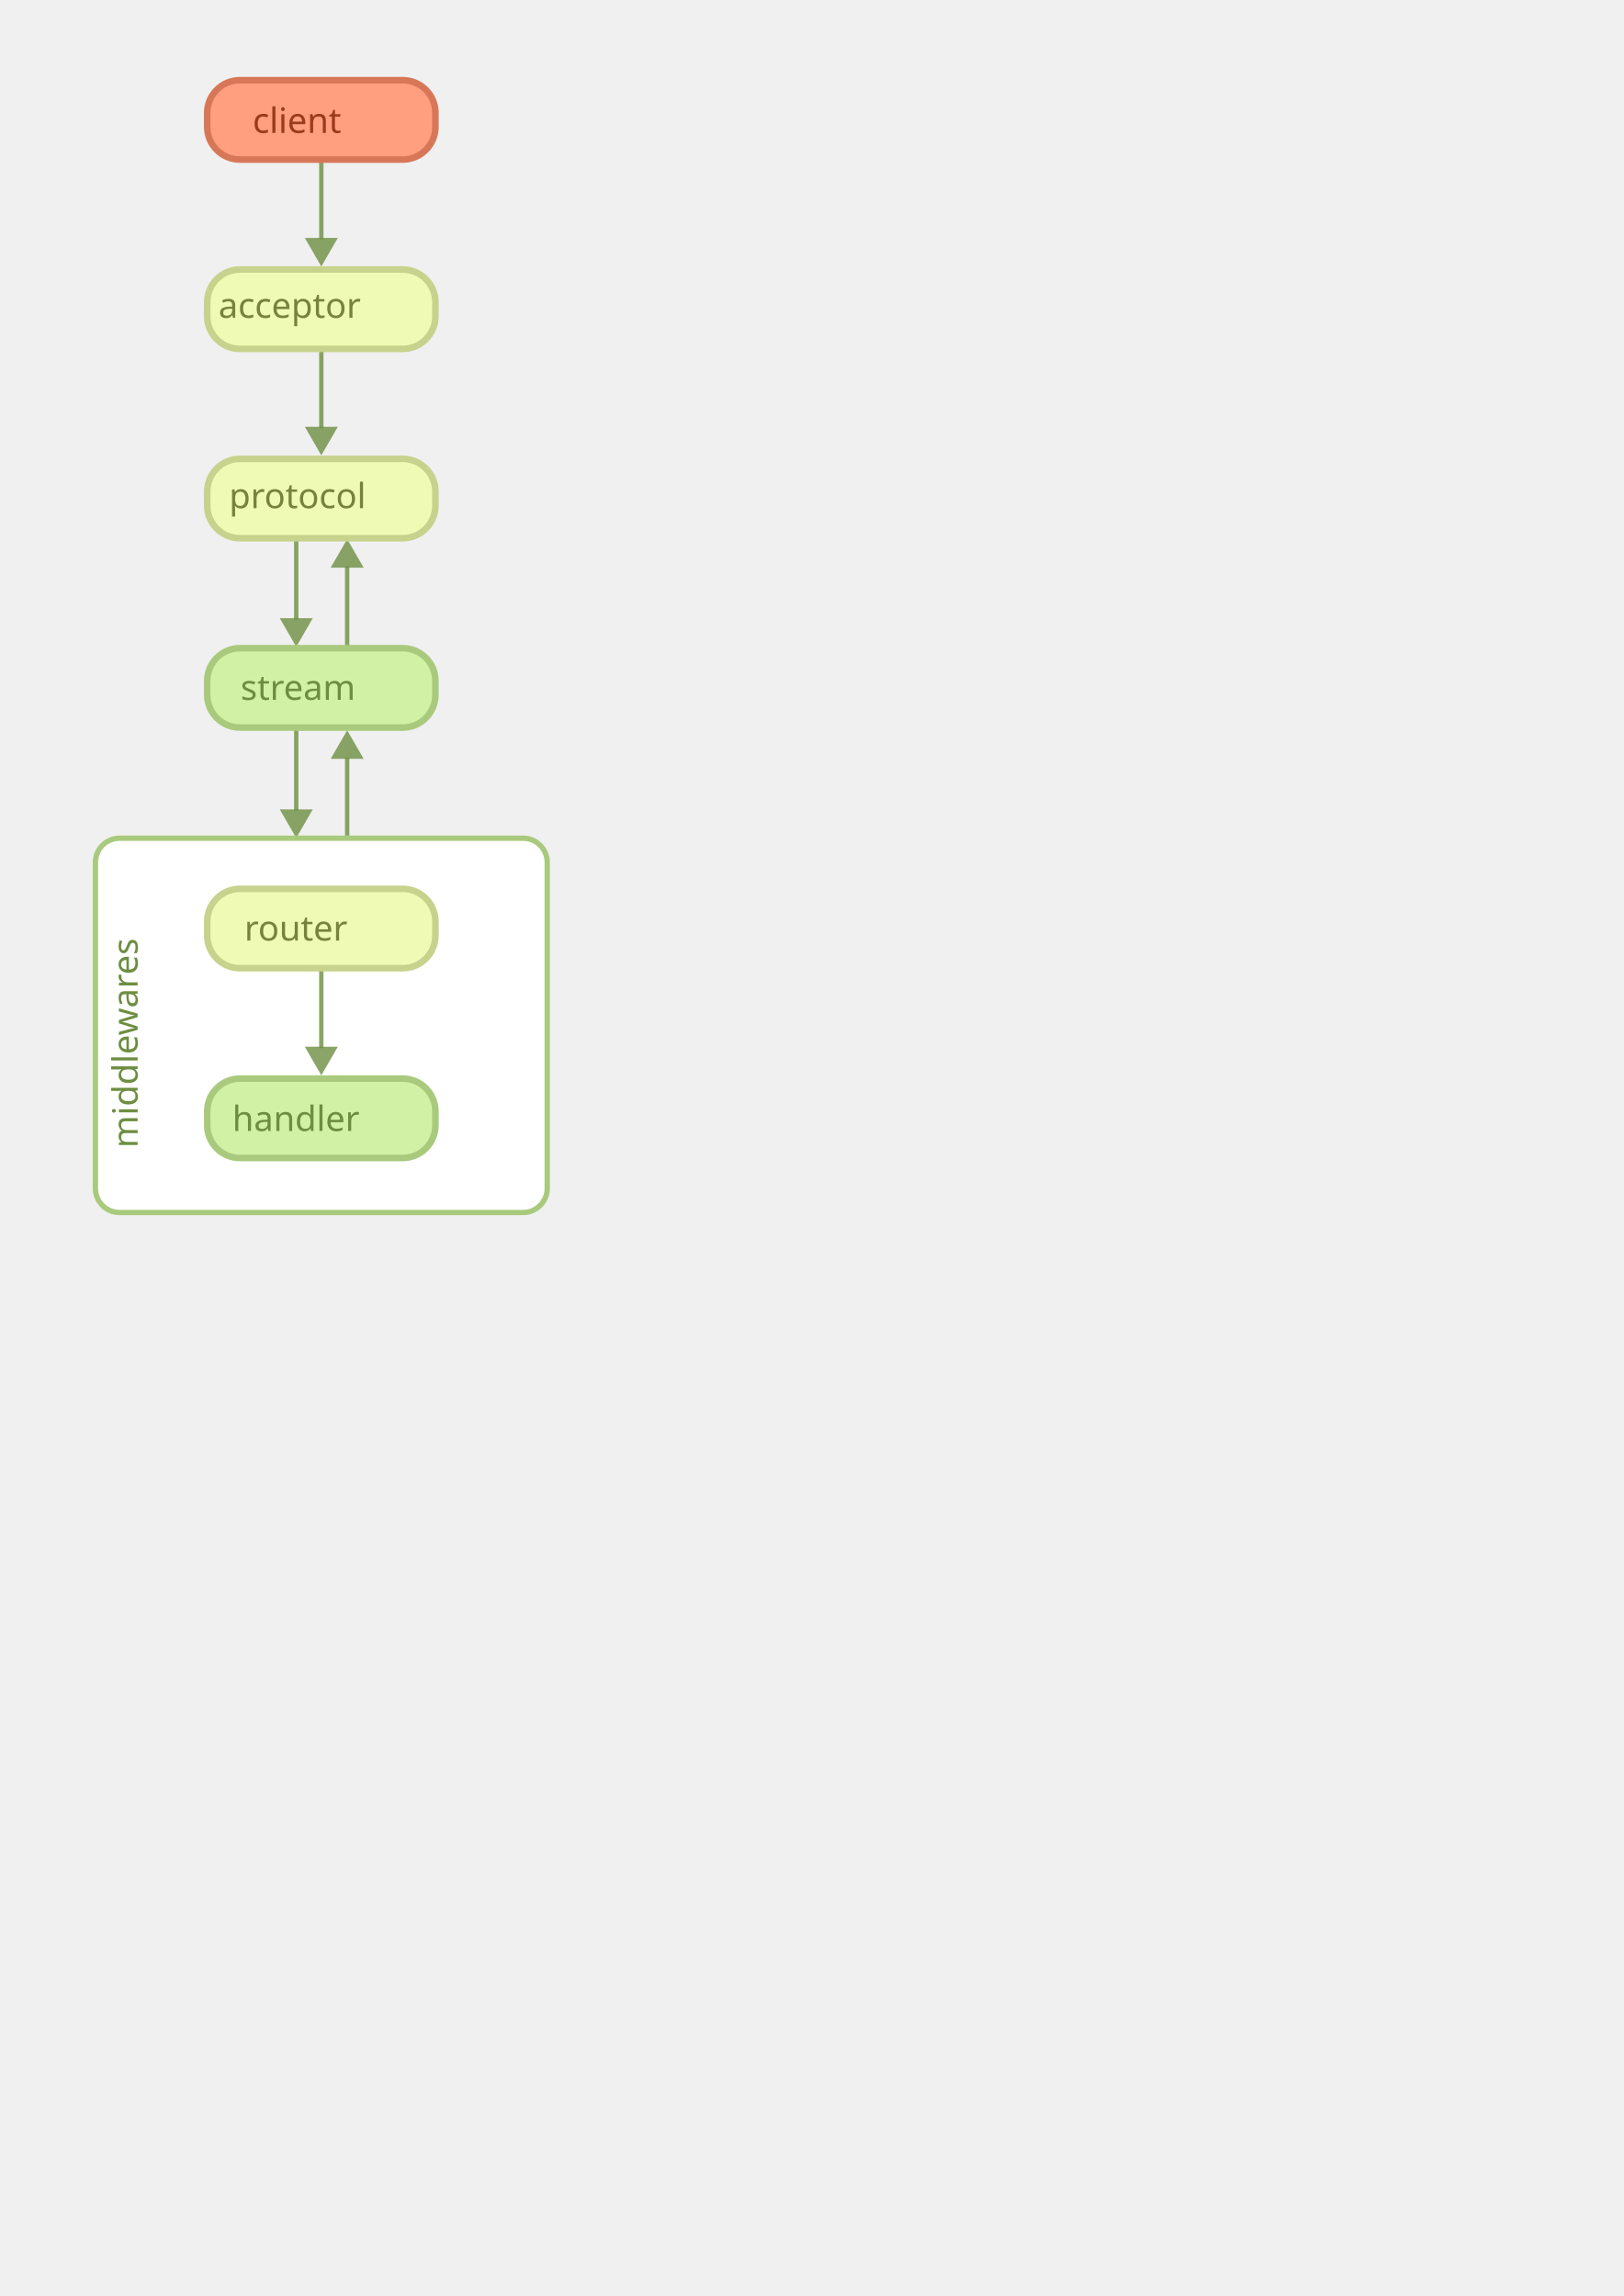
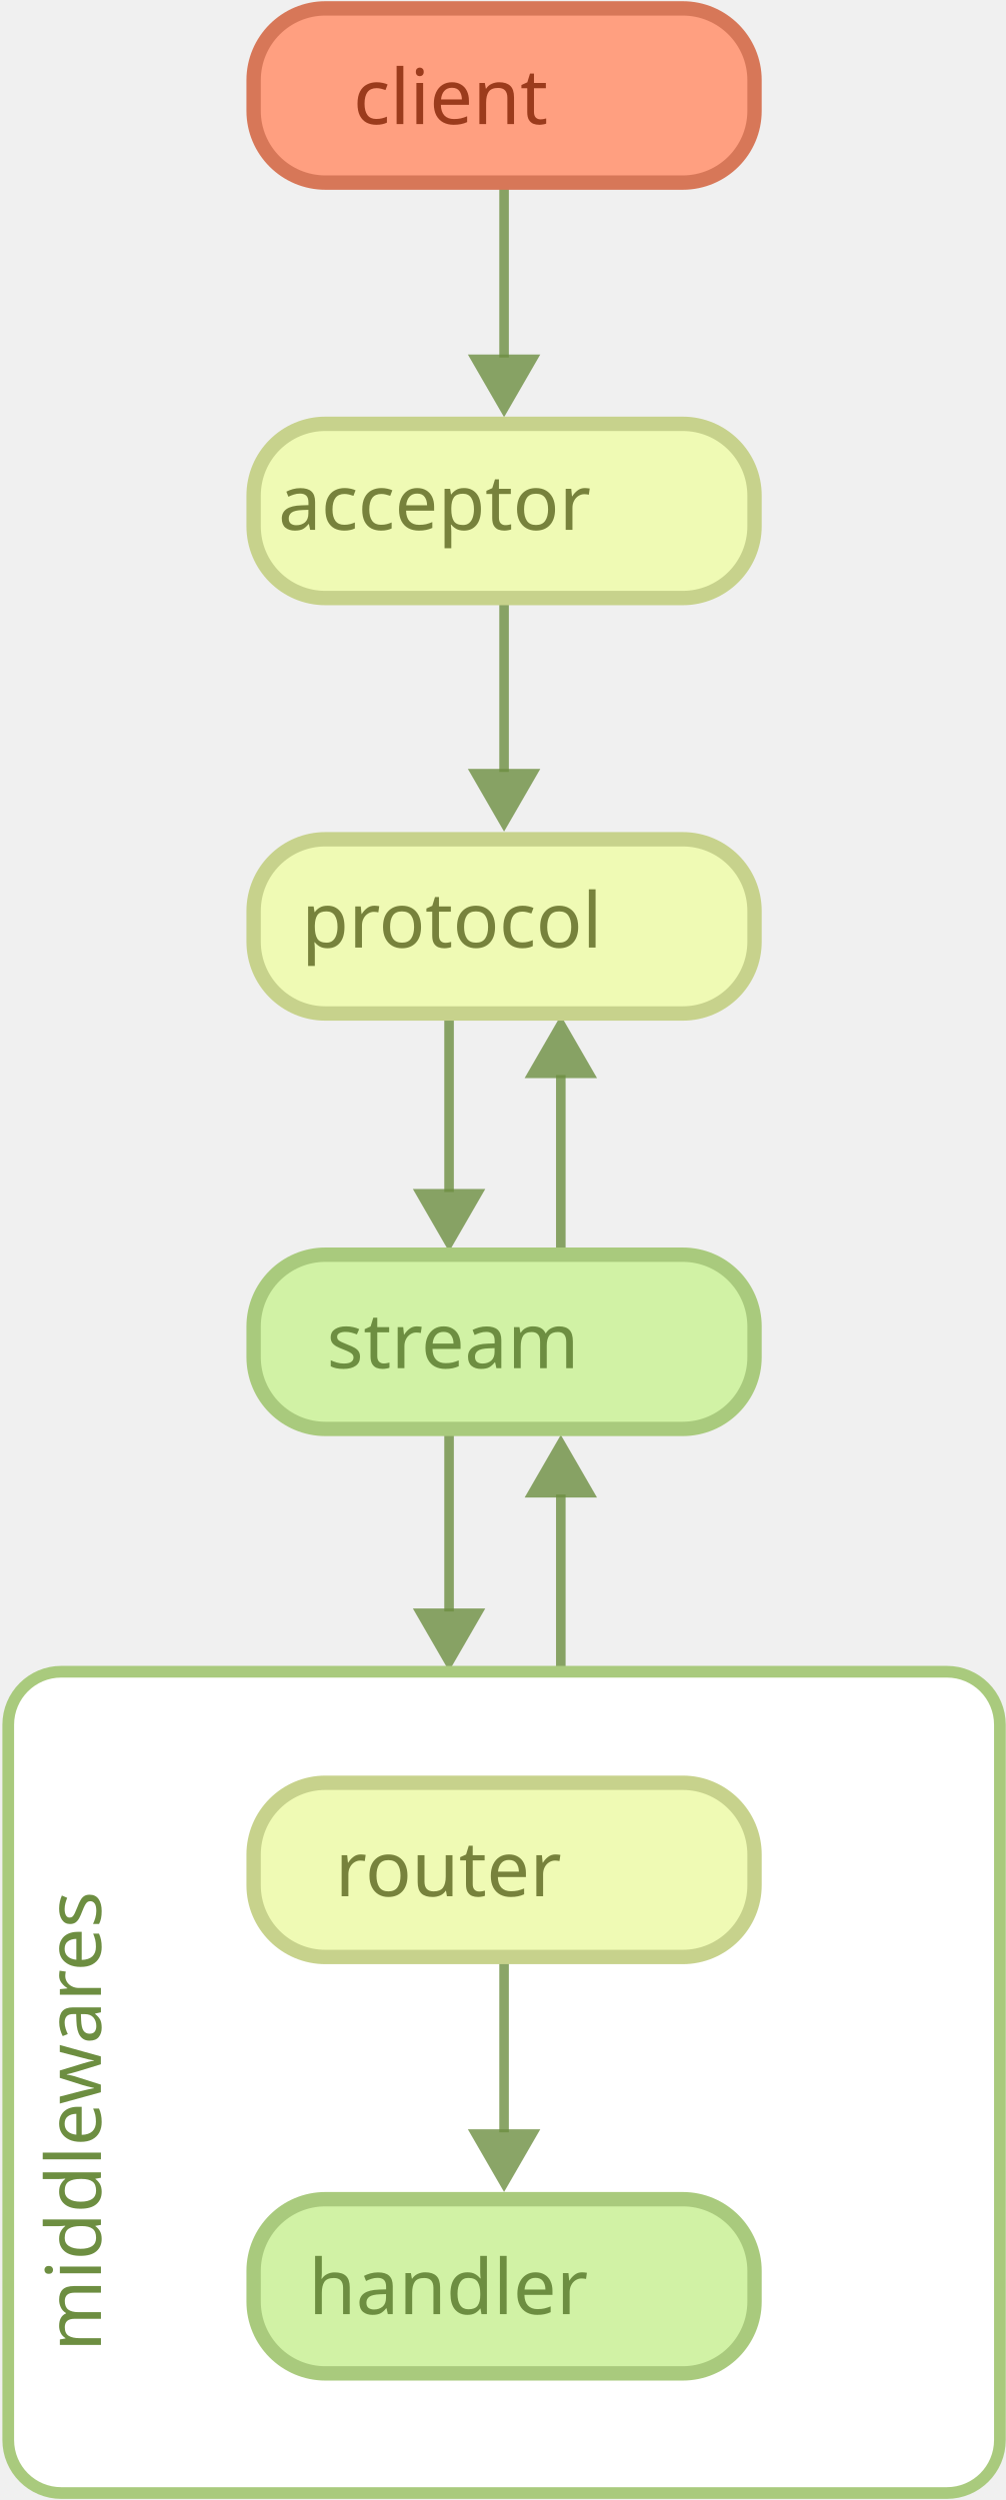
- <svg xmlns="http://www.w3.org/2000/svg" xmlns:ns1="http://www.openswatchbook.org/uri/2009/osb" xmlns:xlink="http://www.w3.org/1999/xlink" width="744.094" height="1052.362" id="svg2" version="1.1">
+ <svg xmlns="http://www.w3.org/2000/svg" xmlns:ns1="http://www.openswatchbook.org/uri/2009/osb" xmlns:xlink="http://www.w3.org/1999/xlink" width="210" height="522" id="svg2" version="1.1" viewBox="42 35 210 522">
  <defs id="defs4">
    <linearGradient id="linearGradient5265">
      <stop style="stop-color:#69d2e7;stop-opacity:1;" offset="0" id="stop5267" />
      <stop style="stop-color:#69d2e7;stop-opacity:0.588;" offset="1" id="stop5269" />
    </linearGradient>
    <linearGradient id="linearGradient5251">
      <stop style="stop-color:#69d2e7;stop-opacity:0.784;" offset="0" id="stop5253" />
      <stop id="stop5263" offset="0.5" style="stop-color:#69d2e7;stop-opacity:1;" />
      <stop style="stop-color:#69d2e7;stop-opacity:0.392;" offset="1" id="stop5255" />
    </linearGradient>
    <linearGradient id="linearGradient5233" ns1:paint="solid">
      <stop style="stop-color:#69d2e7;stop-opacity:1;" offset="0" id="stop5235" />
    </linearGradient>
  </defs>
  <g id="layer1">
    <g transform="translate(193.5471,-32.1341)" id="g5650-5-0">
      <path id="path5570-3-9" d="m -57.783,351.42 v 52.326" style="opacity:0.8;fill:none;stroke:#6d8e41;stroke-width:2;stroke-linecap:butt;stroke-linejoin:miter;stroke-miterlimit:4;stroke-dasharray:none;stroke-opacity:1" />
      <path transform="matrix(0.5878775,0,0,0.5878775,73.16047,163.3577)" d="m -222.739,430.108 -12.86,-22.274 25.72,0 z" id="path5576-5-3" style="opacity:0.8;fill:#6d8e41;fill-opacity:1;fill-rule:nonzero;stroke:#6d8e41;stroke-width:0;stroke-linecap:butt;stroke-linejoin:round;stroke-miterlimit:4;stroke-dasharray:none;stroke-dashoffset:0;stroke-opacity:1" />
    </g>
    <g transform="rotate(180,50.65823,375.4646)" id="g5650-6-6">
      <path id="path5570-2-0" d="m -57.783,351.42 v 52.326" style="opacity:0.8;fill:none;stroke:#6d8e41;stroke-width:2;stroke-linecap:butt;stroke-linejoin:miter;stroke-miterlimit:4;stroke-dasharray:none;stroke-opacity:1" />
      <path transform="matrix(0.5878775,0,0,0.5878775,73.16047,163.3577)" d="m -222.739,430.108 -12.86,-22.274 25.72,0 z" id="path5576-9-6" style="opacity:0.8;fill:#6d8e41;fill-opacity:1;fill-rule:nonzero;stroke:#6d8e41;stroke-width:0;stroke-linecap:butt;stroke-linejoin:round;stroke-miterlimit:4;stroke-dasharray:none;stroke-dashoffset:0;stroke-opacity:1" />
    </g>
    <g transform="translate(193.5471,-119.7547)" id="g5650-5">
      <path id="path5570-3" d="m -57.783,351.42 v 52.326" style="opacity:0.8;fill:none;stroke:#6d8e41;stroke-width:2;stroke-linecap:butt;stroke-linejoin:miter;stroke-miterlimit:4;stroke-dasharray:none;stroke-opacity:1" />
      <path transform="matrix(0.5878775,0,0,0.5878775,73.16047,163.3577)" d="m -222.739,430.108 -12.86,-22.274 25.72,0 z" id="path5576-5" style="opacity:0.8;fill:#6d8e41;fill-opacity:1;fill-rule:nonzero;stroke:#6d8e41;stroke-width:0;stroke-linecap:butt;stroke-linejoin:round;stroke-miterlimit:4;stroke-dasharray:none;stroke-dashoffset:0;stroke-opacity:1" />
    </g>
    <g transform="rotate(180,50.65823,331.6543)" id="g5650-6">
      <path id="path5570-2" d="m -57.783,351.42 v 52.326" style="opacity:0.8;fill:none;stroke:#6d8e41;stroke-width:2;stroke-linecap:butt;stroke-linejoin:miter;stroke-miterlimit:4;stroke-dasharray:none;stroke-opacity:1" />
      <path transform="matrix(0.5878775,0,0,0.5878775,73.16047,163.3577)" d="m -222.739,430.108 -12.86,-22.274 25.72,0 z" id="path5576-9" style="opacity:0.8;fill:#6d8e41;fill-opacity:1;fill-rule:nonzero;stroke:#6d8e41;stroke-width:0;stroke-linecap:butt;stroke-linejoin:round;stroke-miterlimit:4;stroke-dasharray:none;stroke-dashoffset:0;stroke-opacity:1" />
    </g>
    <rect style="fill:#ffffff;fill-opacity:1;fill-rule:nonzero;stroke:#a9ca7d;stroke-width:2.443;stroke-linecap:butt;stroke-linejoin:round;stroke-miterlimit:4;stroke-dasharray:none;stroke-dashoffset:0;stroke-opacity:1" id="rect5367" width="207.057" height="171.557" x="43.721" y="384.197" rx="11.073" />
    <use x="0" y="0" xlink:href="#g5650" id="use5654" transform="translate(205.0326,76.66371)" width="744.094" height="1052.362" />
    <g id="use5660" transform="translate(205.0326,-207.5)">
      <path style="opacity:0.8;fill:none;stroke:#6d8e41;stroke-width:2;stroke-linecap:butt;stroke-linejoin:miter;stroke-miterlimit:4;stroke-opacity:1;stroke-dasharray:none" d="m -57.783,351.42 0,52.326" id="path3051" />
      <path style="opacity:0.8;fill:#6d8e41;fill-opacity:1;fill-rule:nonzero;stroke:#6d8e41;stroke-width:0;stroke-linecap:butt;stroke-linejoin:round;stroke-miterlimit:4;stroke-opacity:1;stroke-dasharray:none;stroke-dashoffset:0" id="path3053" d="m -222.739,430.108 -12.86,-22.274 25.72,0 z" transform="matrix(0.5878775,0,0,0.5878775,73.16047,163.3577)" />
    </g>
    <use x="0" y="0" xlink:href="#use5660" id="use5662" transform="translate(0,-86.56256)" width="744.094" height="1052.362" />
    <g id="g5650">
      <path id="path5570" d="m -57.783,351.42 0,52.326" style="fill:none;stroke:#6d8e41;stroke-width:2;stroke-linecap:butt;stroke-linejoin:miter;stroke-miterlimit:4;stroke-opacity:1;stroke-dasharray:none;opacity:0.8" />
      <path transform="matrix(0.5878775,0,0,0.5878775,73.16047,163.3577)" d="m -222.739,430.108 -12.86,-22.274 25.72,0 z" id="path5576" style="fill:#6d8e41;fill-opacity:1;fill-rule:nonzero;stroke:#6d8e41;stroke-width:0;stroke-linecap:butt;stroke-linejoin:round;stroke-miterlimit:4;stroke-opacity:1;stroke-dasharray:none;stroke-dashoffset:0;opacity:0.8" />
    </g>
    <rect style="fill:#d1f2a5;fill-opacity:1;fill-rule:nonzero;stroke:#a9ca7d;stroke-width:3;stroke-linecap:butt;stroke-linejoin:round;stroke-miterlimit:4;stroke-opacity:1;stroke-dasharray:none;stroke-dashoffset:0" id="rect5273" width="104.59" height="36.392" x="-224.021" y="29.412" rx="15" />
    <rect style="fill:#effab4;fill-opacity:1;fill-rule:nonzero;stroke:#c7d28c;stroke-width:3;stroke-linecap:butt;stroke-linejoin:round;stroke-miterlimit:4;stroke-opacity:1;stroke-dasharray:none;stroke-dashoffset:0" id="rect5273-7" width="104.59" height="36.392" x="-224.021" y="90.692" rx="15" />
    <rect style="fill:#ffc48c;fill-opacity:1;fill-rule:nonzero;stroke:#d79c64;stroke-width:3;stroke-linecap:butt;stroke-linejoin:round;stroke-miterlimit:4;stroke-opacity:1;stroke-dasharray:none;stroke-dashoffset:0" id="rect5273-2" width="104.59" height="36.392" x="-224.021" y="151.972" rx="15" />
    <rect style="fill:#ff9f80;fill-opacity:1;fill-rule:nonzero;stroke:#d77758;stroke-width:3;stroke-linecap:butt;stroke-linejoin:round;stroke-miterlimit:4;stroke-opacity:1;stroke-dasharray:none;stroke-dashoffset:0" id="rect5273-22" width="104.59" height="36.392" x="-224.021" y="213.251" rx="15" />
    <rect style="fill:#f56991;fill-opacity:1;fill-rule:nonzero;stroke:#cd4169;stroke-width:3;stroke-linecap:butt;stroke-linejoin:round;stroke-miterlimit:4;stroke-opacity:1;stroke-dasharray:none;stroke-dashoffset:0" id="rect5273-8" width="104.59" height="36.392" x="-224.021" y="274.531" rx="15" />
    <text xml:space="preserve" style="font-style:normal;font-weight:normal;line-height:0%;font-family:sans-serif;-inkscape-font-specification:Sans;text-align:center;letter-spacing:0px;word-spacing:0px;text-anchor:middle;fill:#77823c;fill-opacity:1;stroke:none" x="-58.693" y="114.392" id="text5371">
      <tspan id="tspan5373" x="-58.693" y="114.392" style="font-size:16px;line-height:1.25;font-family:sans-serif">some text</tspan>
    </text>
    <g id="g3850">
      <use height="1052.362" width="744.094" transform="translate(318.976,32.83753)" id="use5359" xlink:href="#rect5273-7" y="0" x="0" />
      <a id="a3826">
        <text xml:space="preserve" style="font-style:normal;font-weight:normal;line-height:0%;font-family:sans-serif;-inkscape-font-specification:Sans;text-align:center;letter-spacing:0px;word-spacing:0px;text-anchor:middle;fill:#77823c;fill-opacity:1;stroke:none" x="146.777" y="145.679" id="text5371-7">
          <tspan id="tspan5373-3" x="146.777" y="145.679" style="font-size:16px;line-height:1.25;font-family:sans-serif">acceptor</tspan>
        </text>
      </a>
    </g>
    <g id="g3860">
      <use height="1052.362" width="744.094" transform="translate(1.630859e-6,86.77795)" id="use5361" xlink:href="#use5359" y="0" x="0" />
      <text id="text5371-74" y="232.918" x="147.27" style="font-style:normal;font-weight:normal;line-height:0%;font-family:sans-serif;-inkscape-font-specification:Sans;text-align:center;letter-spacing:0px;word-spacing:0px;text-anchor:middle;fill:#77823c;fill-opacity:1;stroke:none" xml:space="preserve">
        <tspan id="tspan3770" style="font-size:16px;line-height:1.25;font-family:sans-serif" y="232.918" x="147.27">protocol</tspan>
      </text>
    </g>
    <g id="g3904">
      <use height="1052.362" width="744.094" transform="translate(0,197.0846)" id="use5365" xlink:href="#use5361" y="0" x="0" />
      <text id="text5371-5" y="431.092" x="146.531" style="font-style:normal;font-weight:normal;line-height:0%;font-family:sans-serif;-inkscape-font-specification:Sans;text-align:center;letter-spacing:0px;word-spacing:0px;text-anchor:middle;fill:#77823c;fill-opacity:1;stroke:none" xml:space="preserve">
        <tspan style="font-size:16px;line-height:1.25;font-family:sans-serif" y="431.092" x="146.531" id="tspan5373-0">router</tspan>
      </text>
    </g>
    <text xml:space="preserve" style="font-style:normal;font-weight:normal;line-height:0%;font-family:sans-serif;-inkscape-font-specification:Sans;text-align:center;letter-spacing:0px;word-spacing:0px;text-anchor:middle;fill:#6d8e41;fill-opacity:1;stroke:none" x="-58.693" y="53.112" id="text5371-2">
      <tspan id="tspan5373-6" x="-58.693" y="53.112" style="font-size:16px;line-height:1.25;font-family:sans-serif">some text</tspan>
    </text>
    <g id="g3909">
      <rect style="fill:#d1f2a5;fill-opacity:1;fill-rule:nonzero;stroke:#a9ca7d;stroke-width:3;stroke-linecap:butt;stroke-linejoin:round;stroke-miterlimit:4;stroke-dasharray:none;stroke-dashoffset:0;stroke-opacity:1" id="use5363" width="104.59" height="36.392" x="94.955" y="494.372" rx="15" />
      <text id="text5371-2-3-0" y="518.385" x="146.531" style="font-style:normal;font-weight:normal;line-height:0%;font-family:sans-serif;-inkscape-font-specification:Sans;text-align:center;letter-spacing:0px;word-spacing:0px;text-anchor:middle;fill:#6d8e41;fill-opacity:1;stroke:none" xml:space="preserve">
        <tspan style="font-size:16px;line-height:1.25;font-family:sans-serif" y="518.385" x="146.531" id="tspan5373-6-7-3">handler</tspan>
      </text>
    </g>
    <text xml:space="preserve" style="font-style:normal;font-weight:normal;line-height:0%;font-family:sans-serif;-inkscape-font-specification:Sans;text-align:center;letter-spacing:0px;word-spacing:0px;writing-mode:lr-tb;text-anchor:middle;fill:#6d8e41;fill-opacity:1;stroke:none" x="-470.308" y="63.078" id="text5371-2-3-0-7" transform="rotate(-90)">
      <tspan id="tspan5373-6-7-3-9" x="-470.308" y="63.078" style="font-size:16px;line-height:1.25;font-family:sans-serif">middlewares</tspan>
    </text>
    <text xml:space="preserve" style="font-style:normal;font-weight:normal;line-height:0%;font-family:sans-serif;-inkscape-font-specification:Sans;text-align:center;letter-spacing:0px;word-spacing:0px;text-anchor:middle;fill:#9b3b1c;fill-opacity:1;stroke:none" x="-58.693" y="236.952" id="text5371-4">
      <tspan id="tspan5373-9" x="-58.693" y="236.952" style="font-size:16px;line-height:1.25;font-family:sans-serif">some text</tspan>
    </text>
    <g id="g3855">
      <use height="1052.362" width="744.094" transform="translate(318.9759,-176.5)" id="use5355" xlink:href="#rect5273-22" y="0" x="0" />
      <text id="text5371-4-0" y="60.912" x="147.004" style="font-style:normal;font-weight:normal;line-height:0%;font-family:sans-serif;-inkscape-font-specification:Sans;text-align:center;letter-spacing:0px;word-spacing:0px;text-anchor:middle;fill:#9b3b1c;fill-opacity:1;stroke:none" xml:space="preserve">
        <tspan style="font-size:16px;line-height:1.25;font-family:sans-serif" y="60.912" x="147.004" id="tspan5373-9-2">client</tspan>
      </text>
    </g>
    <g id="g3865">
      <rect rx="15" y="297.085" x="94.955" height="36.392" width="104.59" id="rect5273-3" style="fill:#d1f2a5;fill-opacity:1;fill-rule:nonzero;stroke:#a9ca7d;stroke-width:3;stroke-linecap:butt;stroke-linejoin:round;stroke-miterlimit:4;stroke-dasharray:none;stroke-dashoffset:0;stroke-opacity:1" />
      <text id="text5371-2-6" y="320.786" x="147.5" style="font-style:normal;font-weight:normal;line-height:0%;font-family:sans-serif;-inkscape-font-specification:Sans;text-align:center;letter-spacing:0px;word-spacing:0px;text-anchor:middle;fill:#6d8e41;fill-opacity:1;stroke:none" xml:space="preserve">
        <tspan style="font-size:16px;line-height:1.25;font-family:sans-serif" y="320.786" x="147.5" id="tspan5373-6-7">stream</tspan>
      </text>
    </g>
  </g>
</svg>
